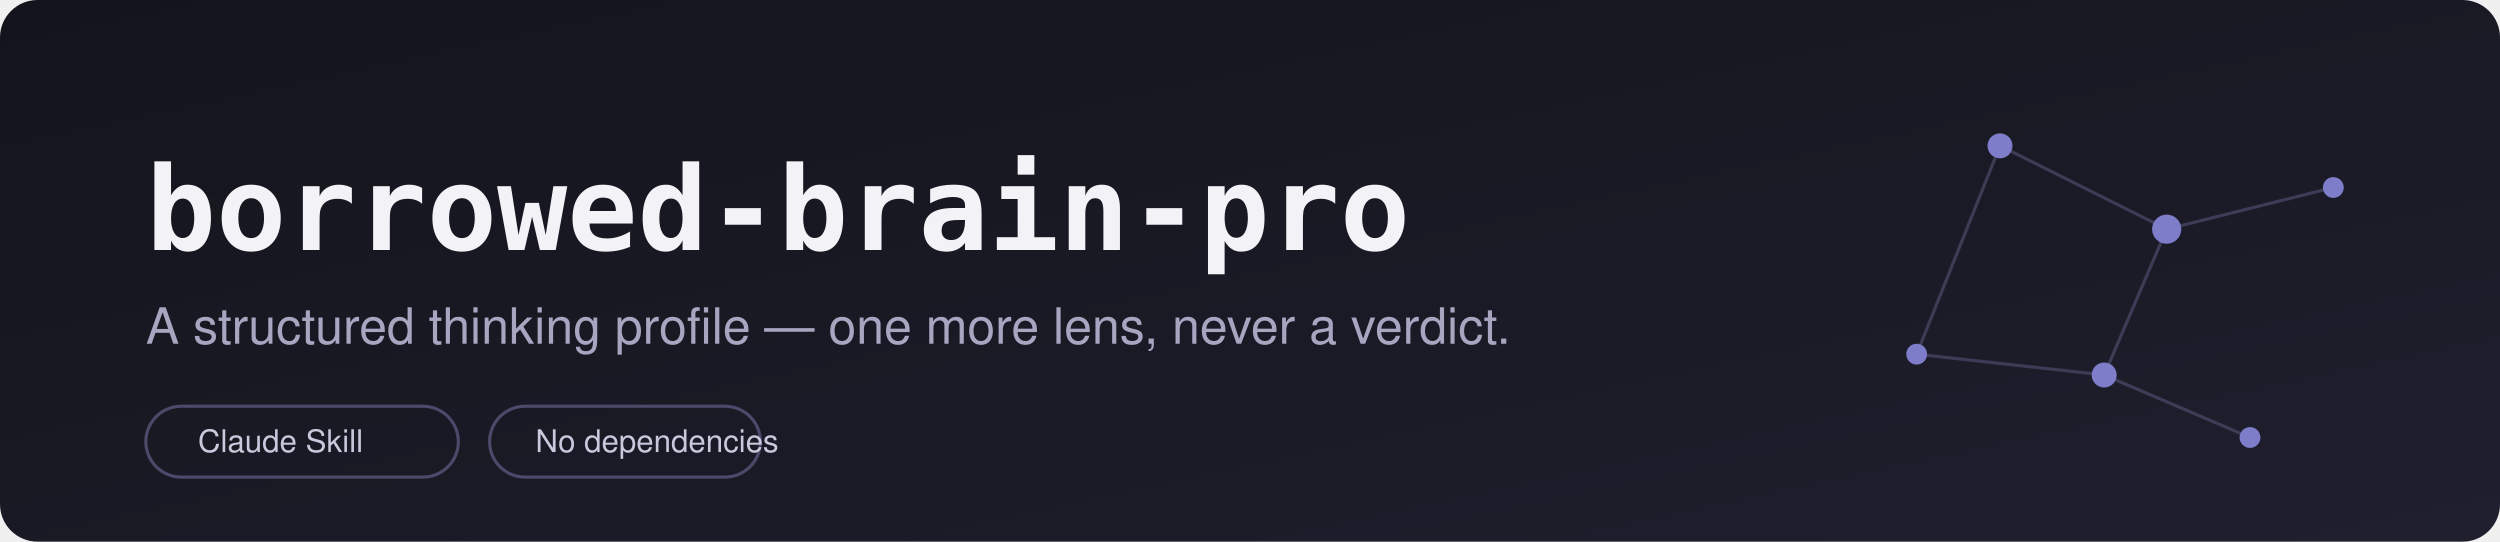
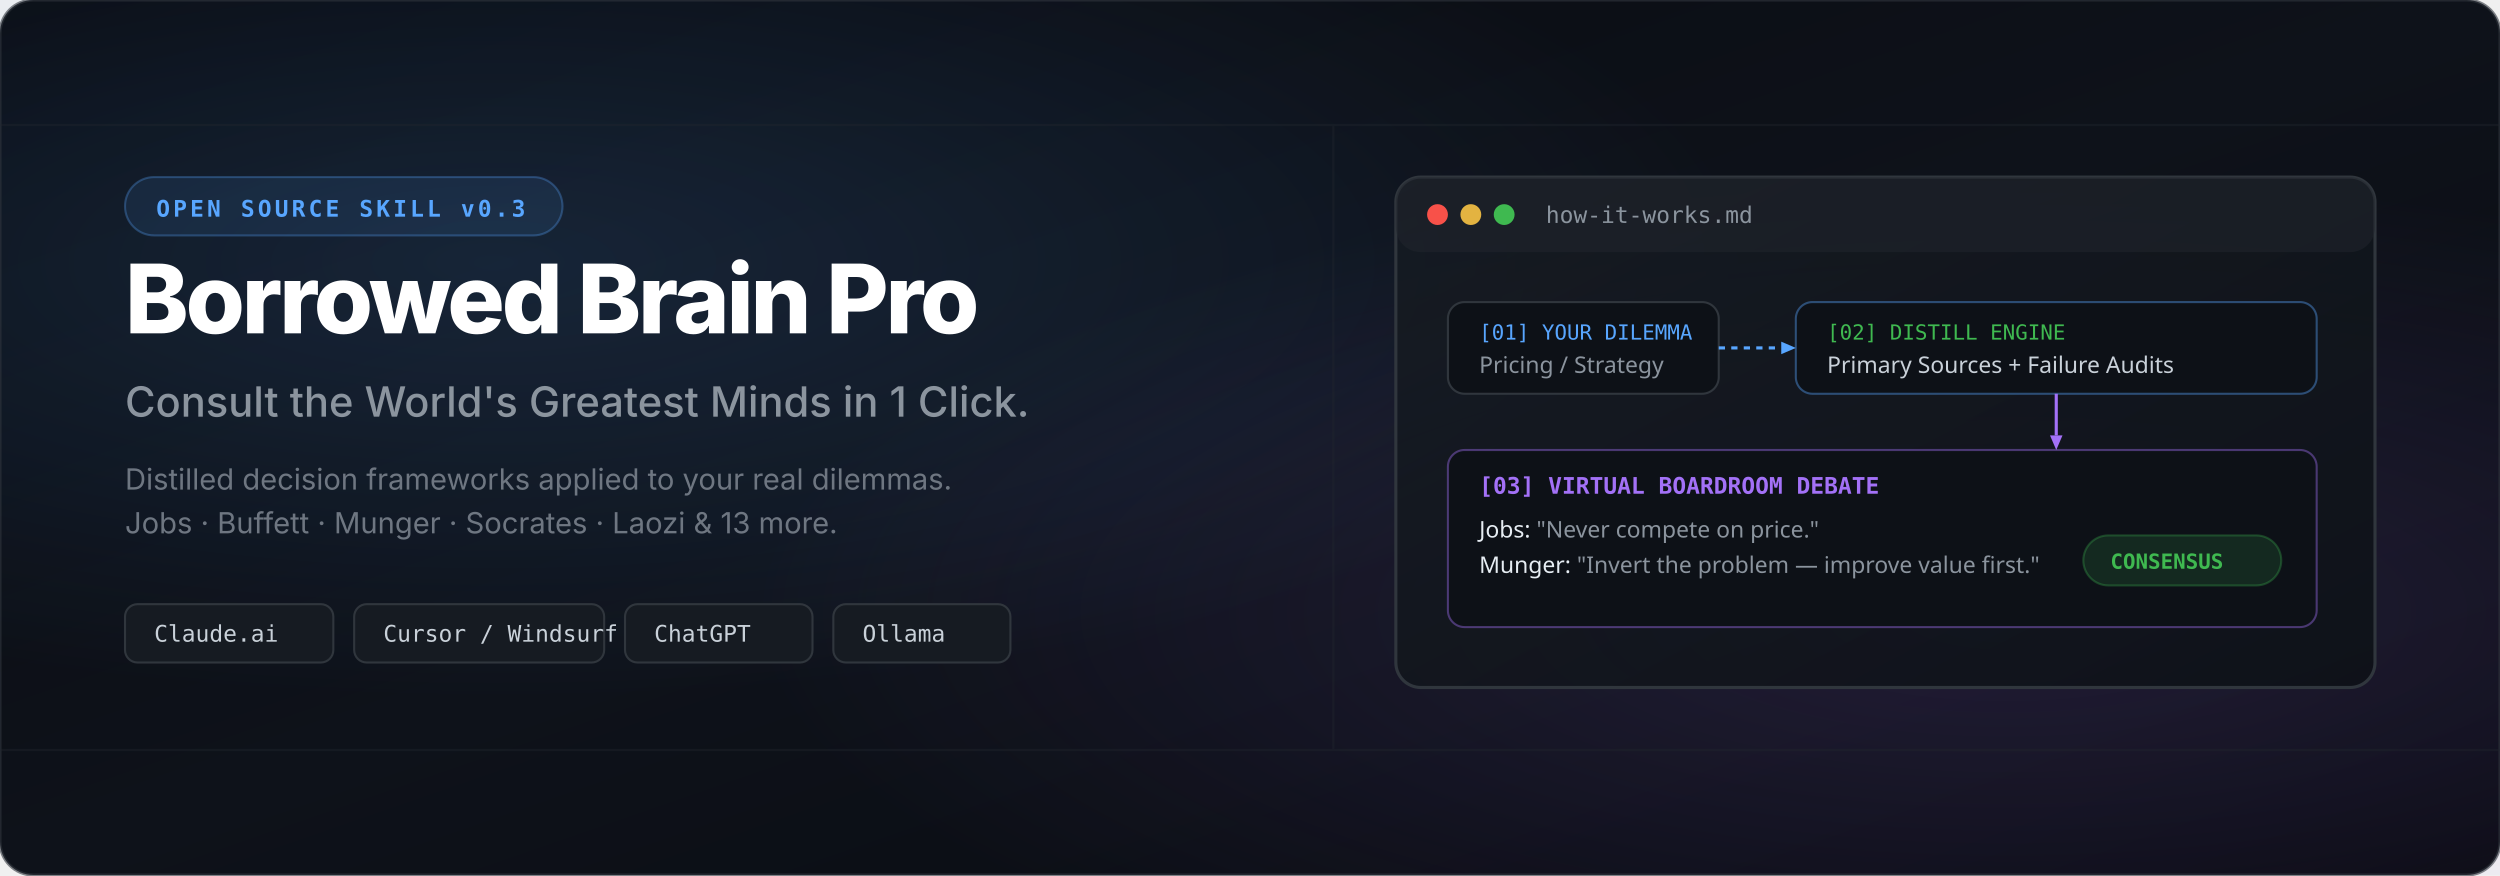
- <svg xmlns="http://www.w3.org/2000/svg" viewBox="0 0 1200 260" role="img" aria-label="borrowed-brain-pro">
+ <svg xmlns="http://www.w3.org/2000/svg" viewBox="0 0 1200 420" role="img" aria-label="Borrowed Brain Pro Banner">
  <defs>
-     <linearGradient id="bg" x1="0" y1="0" x2="1" y2="1">
-       <stop offset="0%" stop-color="#14141c" />
-       <stop offset="100%" stop-color="#1f1f2e" />
+     <linearGradient id="bg-grad" x1="0%" y1="0%" x2="100%" y2="100%">
+       <stop offset="0%" stop-color="#080a0f" />
+       <stop offset="50%" stop-color="#0e121a" />
+       <stop offset="100%" stop-color="#080a0f" />
+     </linearGradient>
+     <radialGradient id="blue-glow" cx="20%" cy="30%" r="50%">
+       <stop offset="0%" stop-color="#58a6ff" stop-opacity="0.15" />
+       <stop offset="100%" stop-color="#58a6ff" stop-opacity="0" />
+     </radialGradient>
+     <radialGradient id="purple-glow" cx="80%" cy="70%" r="50%">
+       <stop offset="0%" stop-color="#a371f7" stop-opacity="0.15" />
+       <stop offset="100%" stop-color="#a371f7" stop-opacity="0" />
+     </radialGradient>
+     <linearGradient id="card-bg" x1="0%" y1="0%" x2="100%" y2="100%">
+       <stop offset="0%" stop-color="#161b22" stop-opacity="0.8" />
+       <stop offset="100%" stop-color="#0d1117" stop-opacity="0.9" />
+     </linearGradient>
+     <linearGradient id="accent-grad" x1="0%" y1="0%" x2="100%" y2="0%">
+       <stop offset="0%" stop-color="#58a6ff" />
+       <stop offset="100%" stop-color="#a371f7" />
    </linearGradient>
  </defs>
-   <rect width="1200" height="260" rx="18" fill="url(#bg)" />
-   <g stroke="#4a4a6a" stroke-width="1.5" opacity="0.7">
-     <line x1="960" y1="70" x2="1040" y2="110" />
-     <line x1="1040" y1="110" x2="1010" y2="180" />
-     <line x1="1010" y1="180" x2="920" y2="170" />
-     <line x1="920" y1="170" x2="960" y2="70" />
-     <line x1="1040" y1="110" x2="1120" y2="90" />
-     <line x1="1010" y1="180" x2="1080" y2="210" />
+   <rect width="1200" height="420" rx="16" fill="url(#bg-grad)" />
+   <rect width="1200" height="420" fill="url(#blue-glow)" />
+   <rect width="1200" height="420" fill="url(#purple-glow)" />
+   <rect width="1200" height="420" rx="16" fill="none" stroke="#30363d" stroke-width="1.5" opacity="0.6" />
+   <g stroke="#21262d" stroke-width="1" opacity="0.4">
+     <line x1="0" y1="60" x2="1200" y2="60" />
+     <line x1="0" y1="360" x2="1200" y2="360" />
+     <line x1="640" y1="60" x2="640" y2="360" />
  </g>
-   <g fill="#7d7dc9">
-     <circle cx="960" cy="70" r="6" />
-     <circle cx="1040" cy="110" r="7" />
-     <circle cx="1010" cy="180" r="6" />
-     <circle cx="920" cy="170" r="5" />
-     <circle cx="1120" cy="90" r="5" />
-     <circle cx="1080" cy="210" r="5" />
+   <rect x="60" y="85" width="210" height="28" rx="14" fill="rgba(88, 166, 255, 0.1)" stroke="rgba(88, 166, 255, 0.3)" stroke-width="1" />
+   <text x="75" y="104" font-family="'Geist Mono', Consolas, monospace" font-size="11" font-weight="600" fill="#58a6ff" letter-spacing="1.5">OPEN SOURCE SKILL v0.3</text>
+   <text x="60" y="160" font-family="'Geist', -apple-system, sans-serif" font-size="46" font-weight="800" fill="#ffffff" letter-spacing="-1.5">Borrowed Brain Pro</text>
+   <text x="60" y="200" font-family="'Geist', -apple-system, sans-serif" font-size="20" font-weight="500" fill="#8b949e">Consult the World's Greatest Minds in 1 Click.</text>
+   <text x="60" y="235" font-family="'Geist', -apple-system, sans-serif" font-size="14" fill="#6e7681">Distilled decision frameworks applied to your real dilemmas.</text>
+   <text x="60" y="256" font-family="'Geist', -apple-system, sans-serif" font-size="14" fill="#6e7681">Jobs · Buffett · Munger · Socrates · Laozi &amp; 13 more.</text>
+   <g transform="translate(60, 290)">
+     <rect x="0" y="0" width="100" height="28" rx="6" fill="#161b22" stroke="#30363d" stroke-width="1" />
+     <text x="14" y="18" font-family="'Geist Mono', monospace" font-size="11" fill="#c9d1d9">Claude.ai</text>
+     <rect x="110" y="0" width="120" height="28" rx="6" fill="#161b22" stroke="#30363d" stroke-width="1" />
+     <text x="124" y="18" font-family="'Geist Mono', monospace" font-size="11" fill="#c9d1d9">Cursor / Windsurf</text>
+     <rect x="240" y="0" width="90" height="28" rx="6" fill="#161b22" stroke="#30363d" stroke-width="1" />
+     <text x="254" y="18" font-family="'Geist Mono', monospace" font-size="11" fill="#c9d1d9">ChatGPT</text>
+     <rect x="340" y="0" width="85" height="28" rx="6" fill="#161b22" stroke="#30363d" stroke-width="1" />
+     <text x="354" y="18" font-family="'Geist Mono', monospace" font-size="11" fill="#c9d1d9">Ollama</text>
  </g>
-   <text x="70" y="120" font-family="'SF Mono', 'Fira Code', Consolas, monospace" font-size="56" font-weight="700" fill="#f2f2f7">borrowed-brain-pro</text>
-   <text x="70" y="165" font-family="-apple-system, 'Segoe UI', Helvetica, Arial, sans-serif" font-size="24" fill="#a6a6c1">A structured thinking profile — one more lens, never a verdict.</text>
-   <rect x="70" y="195" width="150" height="34" rx="17" fill="none" stroke="#4a4a6a" stroke-width="1.5" />
-   <text x="95" y="217" font-family="-apple-system, 'Segoe UI', Helvetica, Arial, sans-serif" font-size="15" fill="#c9c9dd">Claude Skill</text>
-   <rect x="235" y="195" width="130" height="34" rx="17" fill="none" stroke="#4a4a6a" stroke-width="1.5" />
-   <text x="257" y="217" font-family="-apple-system, 'Segoe UI', Helvetica, Arial, sans-serif" font-size="15" fill="#c9c9dd">No dependencies</text>
+   <g transform="translate(670, 85)">
+     <rect x="0" y="0" width="470" height="245" rx="12" fill="url(#card-bg)" stroke="#30363d" stroke-width="1.5" />
+     <rect x="0" y="0" width="470" height="36" rx="12" fill="#21262d" opacity="0.5" />
+     <circle cx="20" cy="18" r="5" fill="#f85149" />
+     <circle cx="36" cy="18" r="5" fill="#e3b341" />
+     <circle cx="52" cy="18" r="5" fill="#3fb950" />
+     <text x="72" y="22" font-family="'Geist Mono', monospace" font-size="11" fill="#8b949e">how-it-works.md</text>
+     <rect x="25" y="60" width="130" height="44" rx="8" fill="#0d1117" stroke="#30363d" stroke-width="1" />
+     <text x="40" y="78" font-family="'Geist Mono', monospace" font-size="10" fill="#58a6ff">[01] YOUR DILEMMA</text>
+     <text x="40" y="94" font-family="'Geist', sans-serif" font-size="11" fill="#8b949e">Pricing / Strategy</text>
+     <path d="M 155 82 L 185 82" stroke="#58a6ff" stroke-width="1.5" stroke-dasharray="3,3" />
+     <polygon points="185,79 192,82 185,85" fill="#58a6ff" />
+     <rect x="192" y="60" width="250" height="44" rx="8" fill="#0d1117" stroke="rgba(88, 166, 255, 0.4)" stroke-width="1" />
+     <text x="207" y="78" font-family="'Geist Mono', monospace" font-size="10" fill="#3fb950">[02] DISTILL ENGINE</text>
+     <text x="207" y="94" font-family="'Geist', sans-serif" font-size="11" fill="#c9d1d9">Primary Sources + Failure Audits</text>
+     <path d="M 317 104 L 317 124" stroke="#a371f7" stroke-width="1.5" />
+     <polygon points="314,124 317,131 320,124" fill="#a371f7" />
+     <rect x="25" y="131" width="417" height="85" rx="8" fill="#0d1117" stroke="rgba(163, 113, 247, 0.4)" stroke-width="1" />
+     <text x="40" y="152" font-family="'Geist Mono', monospace" font-size="11" font-weight="700" fill="#a371f7">[03] VIRTUAL BOARDROOM DEBATE</text>
+     <text x="40" y="173" font-family="'Geist', sans-serif" font-size="11" fill="#e6edf3">Jobs: <tspan fill="#8b949e">"Never compete on price."</tspan>
+     </text>
+     <text x="40" y="190" font-family="'Geist', sans-serif" font-size="11" fill="#e6edf3">Munger: <tspan fill="#8b949e">"Invert the problem — improve value first."</tspan>
+     </text>
+     <rect x="330" y="172" width="95" height="24" rx="12" fill="rgba(63, 185, 80, 0.15)" stroke="rgba(63, 185, 80, 0.3)" stroke-width="1" />
+     <text x="343" y="188" font-family="'Geist Mono', monospace" font-size="10" font-weight="600" fill="#3fb950">CONSENSUS</text>
+   </g>
</svg>
